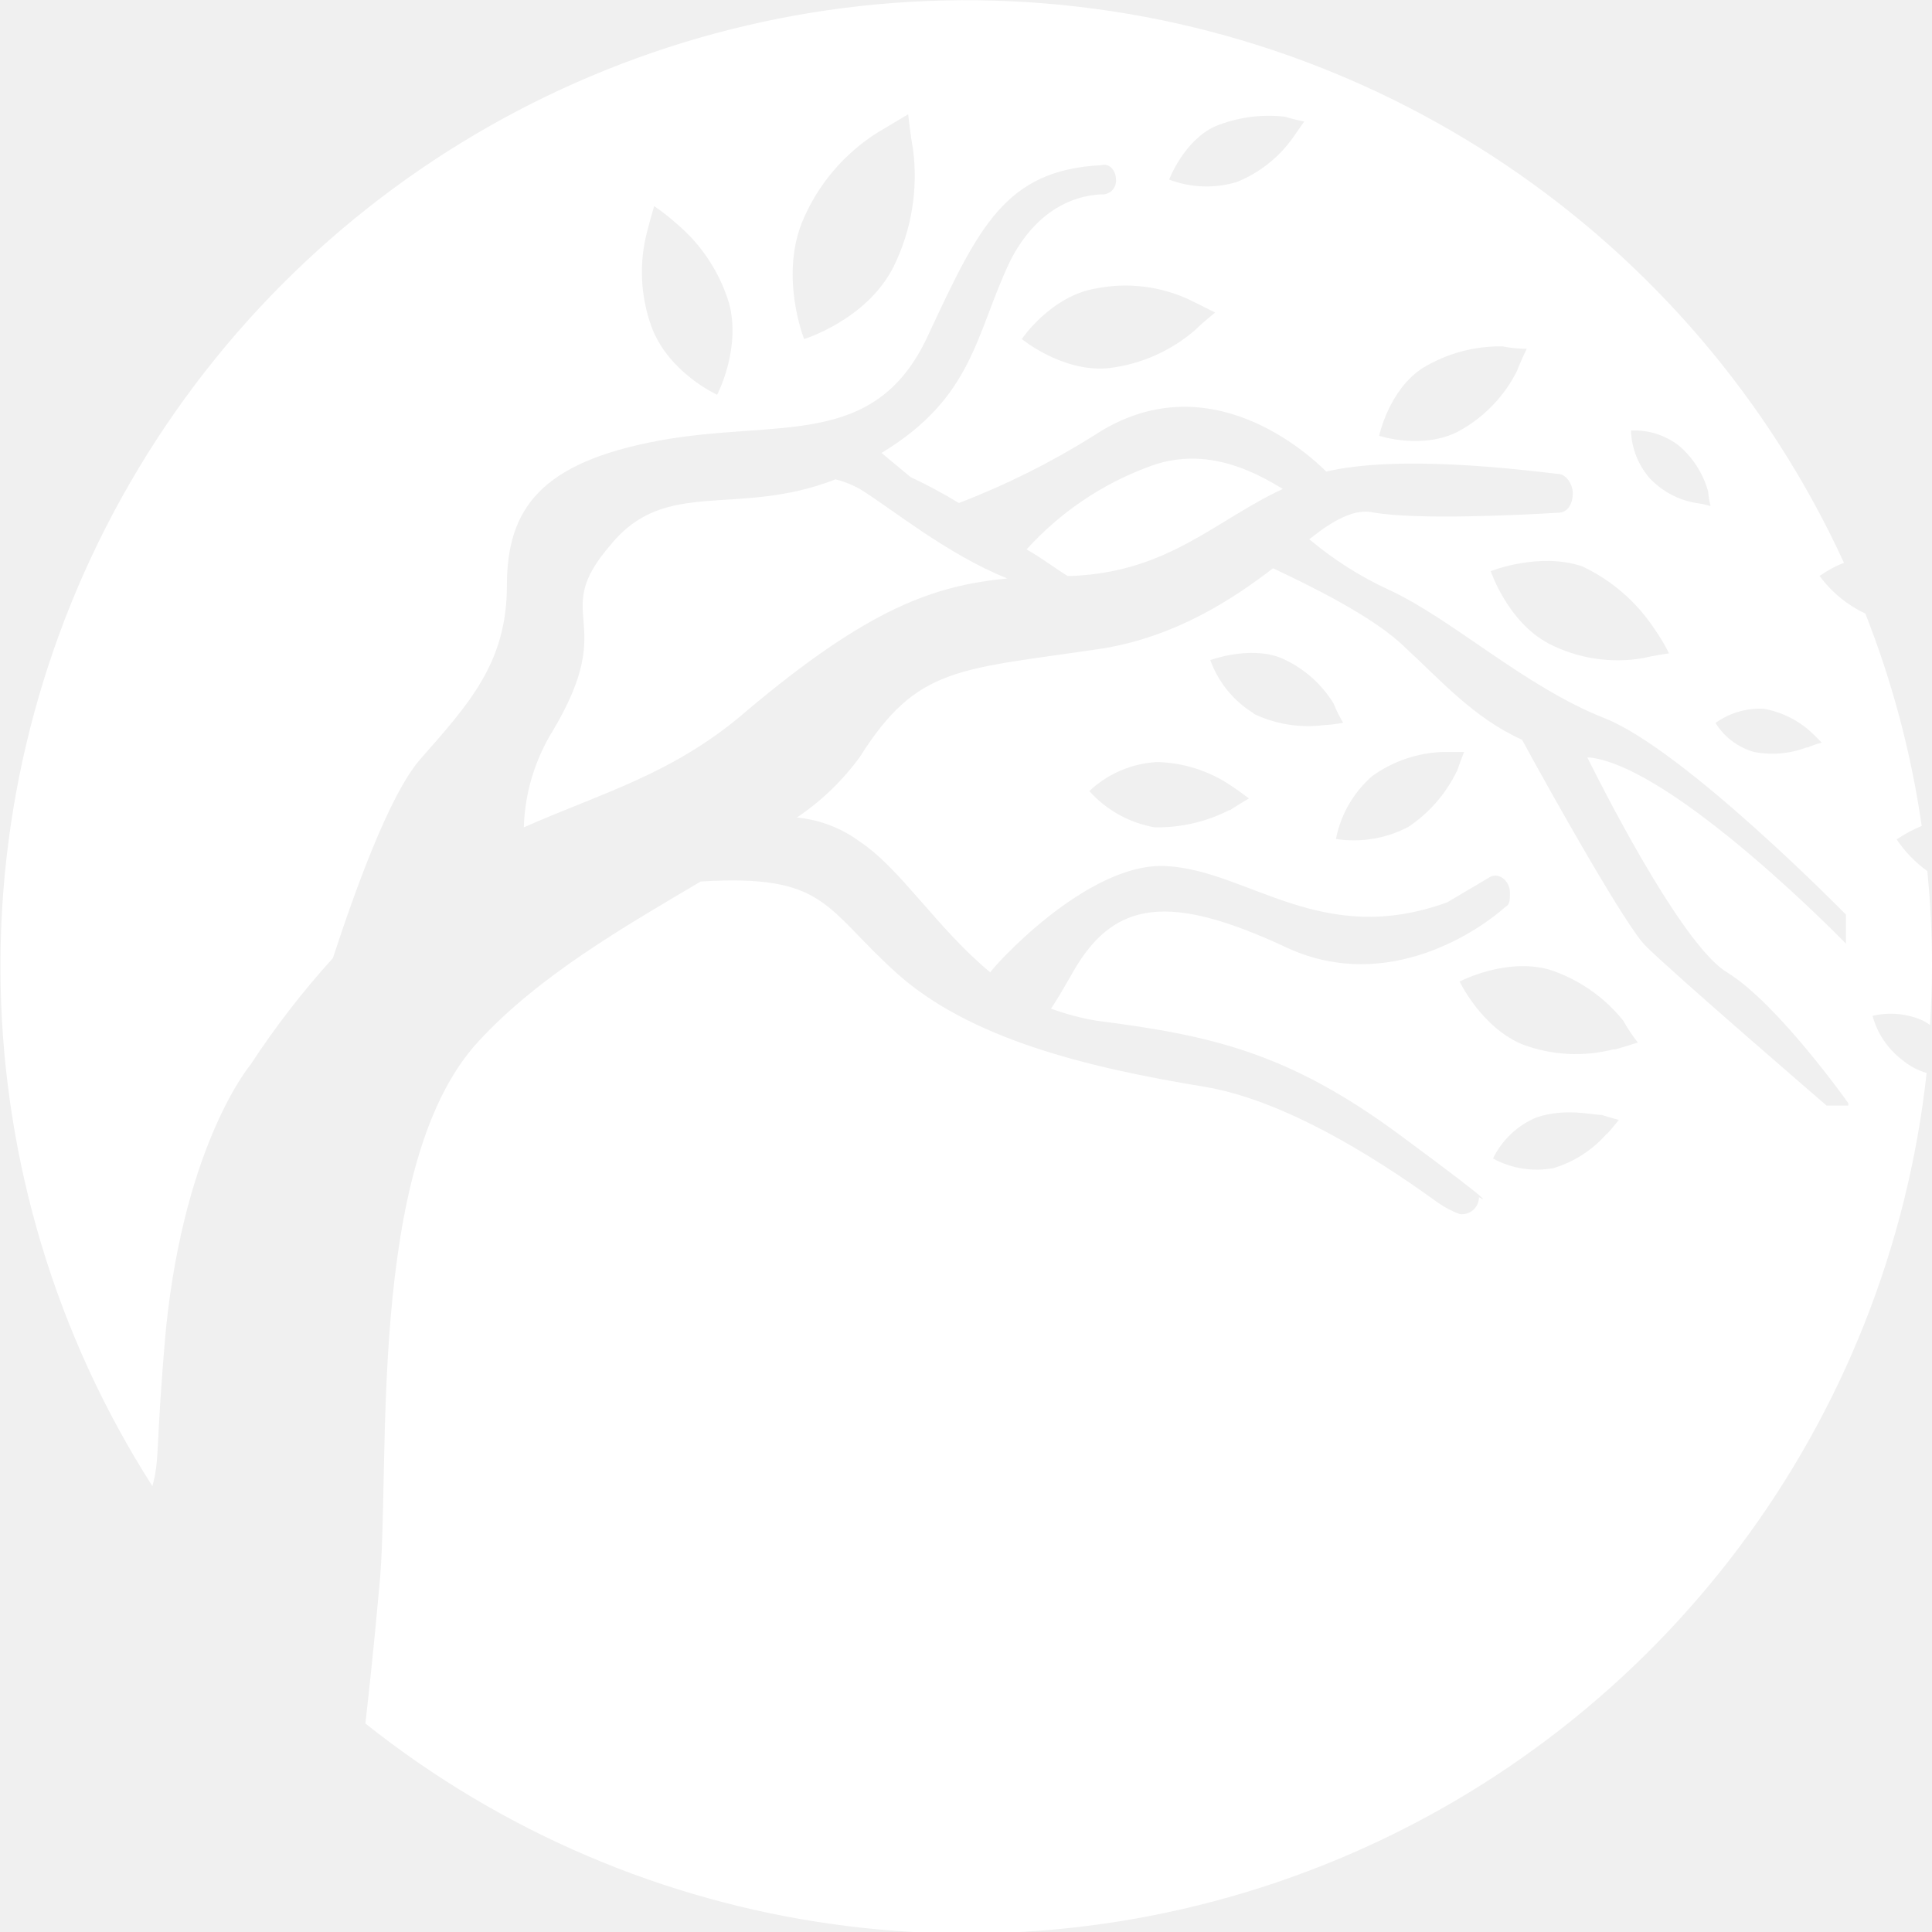
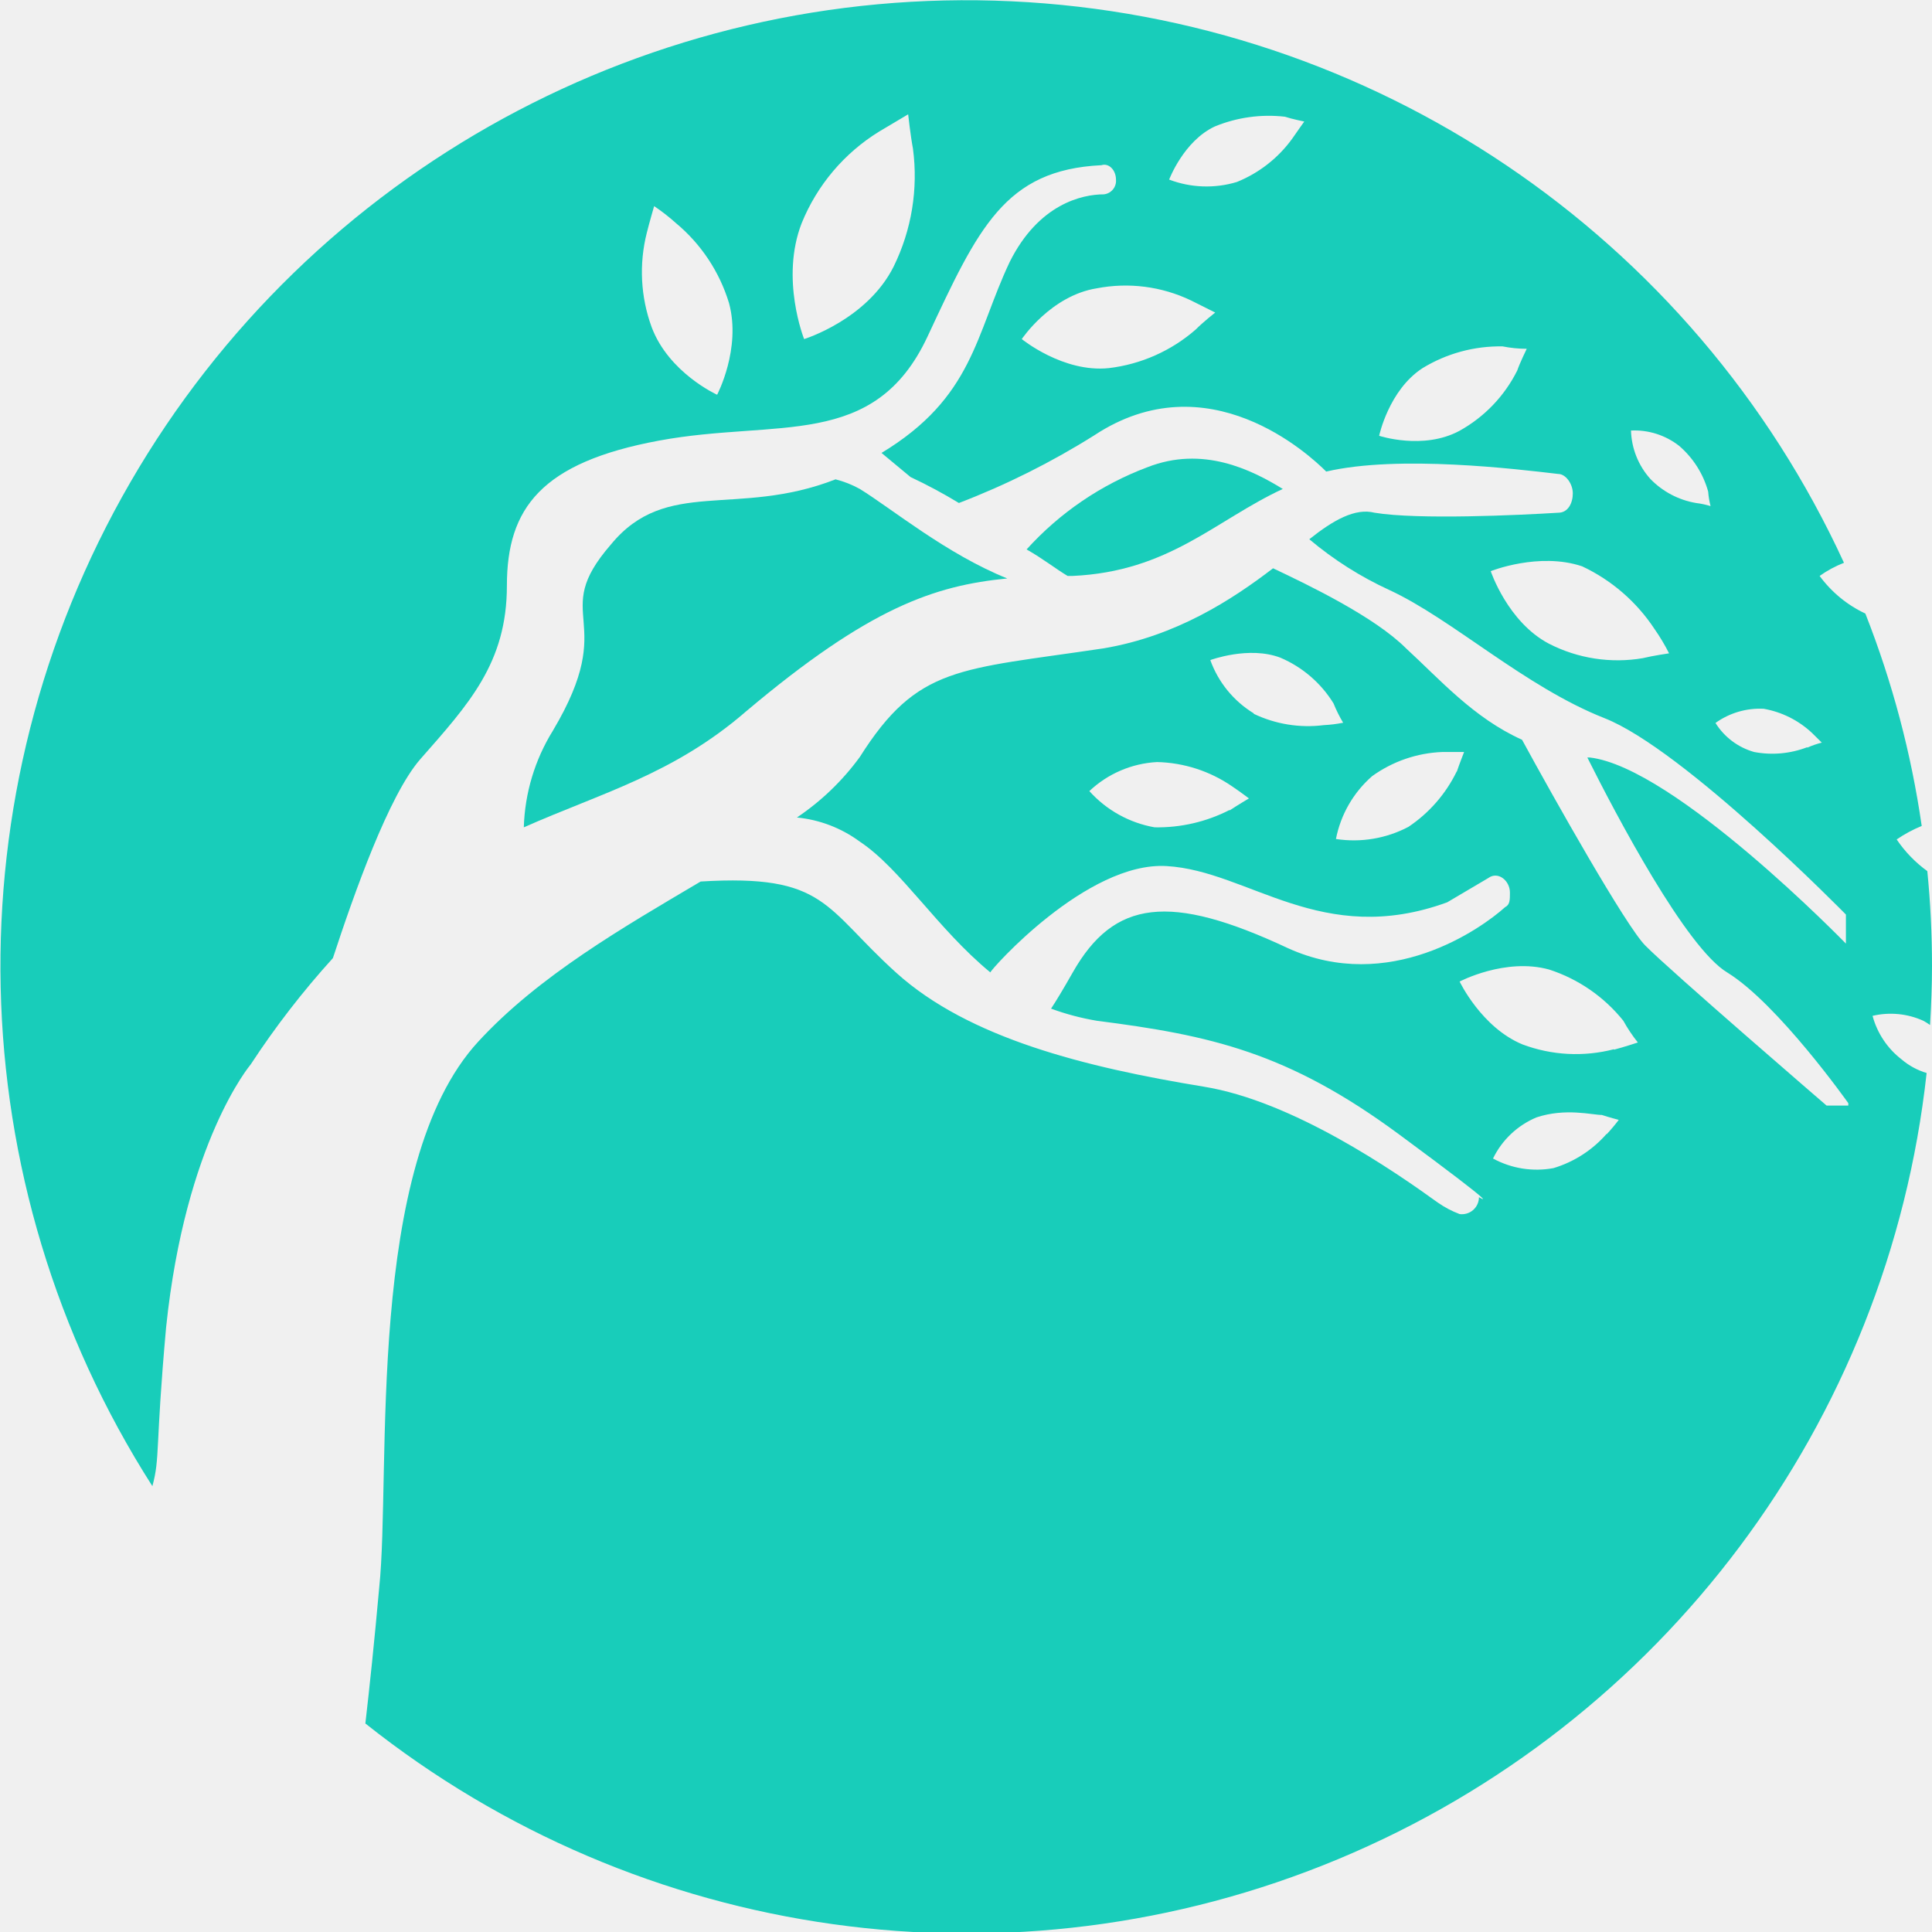
<svg xmlns="http://www.w3.org/2000/svg" viewBox="0 0 169 169">
  <defs>
-     <style>.cls-1{fill:#fff;}</style>
+     <style>.cls-1{fill:#18cdba;}</style>
  </defs>
  <g id="Layer_2" data-name="Layer 2">
    <g id="Layer_1-2" data-name="Layer 1">
      <path class="cls-1" d="M45.82,72.37c6.76-3,13.11-4.65,19.45-10.15,10.78-9.09,16.49-11,22.84-11.62-5.29-2.12-10.15-6.14-12.9-7.83a8.91,8.91,0,0,0-2.12-.84c-8.67,3.38-14.8-.22-19.66,5.71-5.5,6.34.85,6.34-5.07,16.28A17,17,0,0,0,45.82,72.37Z" />
      <path class="cls-1" d="M166.34,92.67a7.16,7.16,0,0,1-2.54-3.81,6.93,6.93,0,0,1,4.44.43,5.87,5.87,0,0,1,.59.37c.1-1.71.17-3.42.17-5.16q0-4.2-.41-8.3a11.08,11.08,0,0,1-2.68-2.77,11.62,11.62,0,0,1,2.19-1.18,83.1,83.1,0,0,0-4.93-18.58,10.49,10.49,0,0,1-4-3.29,9.78,9.78,0,0,1,2.13-1.15A84.49,84.49,0,1,0,13.33,130c.69-2.55.24-3.26,1.2-13.89,1.69-16.28,7.4-23,7.4-23a74.94,74.94,0,0,1,7.19-9.3C31,78.08,34,69.62,36.73,66.45,41,61.59,44.34,58,44.34,51.23s3-10.78,13.32-12.69,18.82.85,23.47-9.09c4.44-9.51,6.76-14.59,15.22-15,.64-.21,1.27.42,1.27,1.27A1.19,1.19,0,0,1,96.56,17c-1.9,0-5.71.84-8.24,5.92-3,6.34-3.17,11.84-11.21,16.7l2.54,2.11A44.4,44.4,0,0,1,83.88,44a68,68,0,0,0,11.84-5.92c9.93-6.55,18.81,1.69,20.29,3.17,6.35-1.48,16.71-.21,20.3.21.64,0,1.27.85,1.27,1.7s-.42,1.69-1.27,1.69c-3.38.21-12.26.63-16.07,0-1.69-.43-3.59.63-5.71,2.32a30.78,30.78,0,0,0,7,4.44c5.5,2.54,11.84,8.46,18.82,11.21S161.47,80,161.47,80v2.54s-15-15.43-22.41-16.28h-.21c2.54,5.08,8.67,16.7,12.26,18.82,4.44,2.75,10.57,11.42,10.57,11.42v.21h-1.9s-13.74-11.84-15.86-14c-1.69-1.69-8-12.89-10.78-18-4.23-1.9-7.19-5.28-10.15-8-2.75-2.75-8.46-5.5-11.63-7-3.59,2.75-8.45,5.92-14.8,7-12.68,1.9-16.28,1.48-21.35,9.51a22,22,0,0,1-5.5,5.29,11.06,11.06,0,0,1,5.5,2.11C78.8,76,82,81.25,86.63,85.06c0-.21,8.45-9.73,15.43-9.3,7.19.42,13.53,7.18,24.53,3.17l3.59-2.12c.85-.63,1.9.21,1.9,1.27,0,.64,0,1.06-.42,1.27-2.11,1.9-10.15,7.61-19,3.59-10.36-4.86-15.22-4.22-18.82,2.12-.84,1.48-1.48,2.54-1.9,3.17a22.48,22.48,0,0,0,4,1.06c9.94,1.27,16.7,2.75,26.43,9.93s7,5.5,7,5.5a1.49,1.49,0,0,1-1.69,1.48,8.57,8.57,0,0,1-1.9-1c-3.81-2.75-12.69-8.89-20.51-10.15-10.36-1.7-20.51-4.23-26.85-9.94s-6.13-8.67-17.13-8c-6.76,4-14.16,8.25-19.45,14-9.94,10.78-7.61,37.63-8.67,47.78-.42,4.68-.85,8.77-1.21,11.87a84.48,84.48,0,0,0,136.57-56.9A6,6,0,0,1,166.34,92.67ZM62.73,34.53S58.5,32.62,57,28.61a14,14,0,0,1-.42-8.25c.21-.85.64-2.33.64-2.33a17.23,17.23,0,0,1,1.9,1.48,14.64,14.64,0,0,1,4.65,7C64.85,30.51,62.73,34.53,62.73,34.53ZM78.17,23.32c-2.33,4.65-7.83,6.34-7.83,6.34s-2.11-5.28-.21-10.15a16.86,16.86,0,0,1,6.77-8C78,10.85,79.44,10,79.44,10s.21,1.9.42,3A18,18,0,0,1,78.17,23.32Zm26.43,5.5A14.08,14.08,0,0,1,97,32.2c-4,.42-7.62-2.54-7.62-2.54s2.54-3.8,6.56-4.44a13.24,13.24,0,0,1,8.24,1.06l2.12,1.06S105.23,28.18,104.6,28.82Zm8.45-16.71a11.11,11.11,0,0,1-4.86,3.81,9.19,9.19,0,0,1-5.92-.21s1.27-3.38,4-4.65a12.41,12.41,0,0,1,6.13-.85c.63.21,1.69.42,1.69.42S113.48,11.48,113.05,12.11Zm19.67,20.3a12.31,12.31,0,0,1-5.08,5.29c-3.17,1.69-7,.42-7,.42s.84-4,3.8-5.92a13,13,0,0,1,7-1.9,10.85,10.85,0,0,0,2.11.21S132.93,31.78,132.72,32.41Zm11,25.16a13.15,13.15,0,0,1-8.24-1.27c-3.6-1.9-5.08-6.34-5.08-6.34s4.23-1.69,8-.42a15.46,15.46,0,0,1,6.34,5.5A17.07,17.07,0,0,1,146,57.15S144.56,57.36,143.71,57.57ZM148.36,44a7.25,7.25,0,0,1-4-2.11,6.62,6.62,0,0,1-1.69-4.23A6.34,6.34,0,0,1,146.88,39a8.13,8.13,0,0,1,2.54,4,7.41,7.41,0,0,0,.21,1.27A7.41,7.41,0,0,0,148.36,44Zm9.73,21.36a8.49,8.49,0,0,1-4.65.42,5.87,5.87,0,0,1-3.38-2.54A6.65,6.65,0,0,1,154.28,62a8.27,8.27,0,0,1,4.23,2.12l.85.84A7.59,7.59,0,0,0,158.09,65.4Zm-50.53,5.49A13.84,13.84,0,0,1,101,72.37a10,10,0,0,1-5.71-3.17,9.34,9.34,0,0,1,5.92-2.54,12.06,12.06,0,0,1,6.56,2.12c.63.42,1.48,1.06,1.48,1.06S108.19,70.47,107.56,70.89Zm2.11-8.45a9.06,9.06,0,0,1-3.8-4.66s3.38-1.26,6.13-.21a10.11,10.11,0,0,1,4.65,4,12,12,0,0,0,.84,1.69,11.31,11.31,0,0,1-1.69.21A11,11,0,0,1,109.67,62.44Zm17.76,5.07a12.31,12.31,0,0,1-4.23,4.86,10.26,10.26,0,0,1-6.34,1.06,9.78,9.78,0,0,1,3.17-5.5,11.24,11.24,0,0,1,6.13-2.11h1.91S127.64,66.88,127.43,67.51Zm13.11,31.71a10,10,0,0,1-4.65,3,8,8,0,0,1-5.29-.84,7.41,7.41,0,0,1,3.81-3.6c2.54-.84,4.86-.21,5.71-.21.63.21,1.48.43,1.48.43A16.44,16.44,0,0,1,140.54,99.22Zm.64-7.4a13.27,13.27,0,0,1-8-.42c-3.59-1.48-5.5-5.5-5.5-5.5s4-2.11,7.83-1.05A13.75,13.75,0,0,1,142,89.29a13.44,13.44,0,0,0,1.27,1.9S142,91.61,141.18,91.82Z" />
      <path class="cls-1" d="M112.21,42.77c-2.75-1.69-7-3.8-11.84-1.9A27.06,27.06,0,0,0,89.8,48.06c1.48.84,2.53,1.69,3.59,2.32h.42C102.27,50,106.29,45.52,112.21,42.77Z" />
    </g>
  </g>
</svg>
